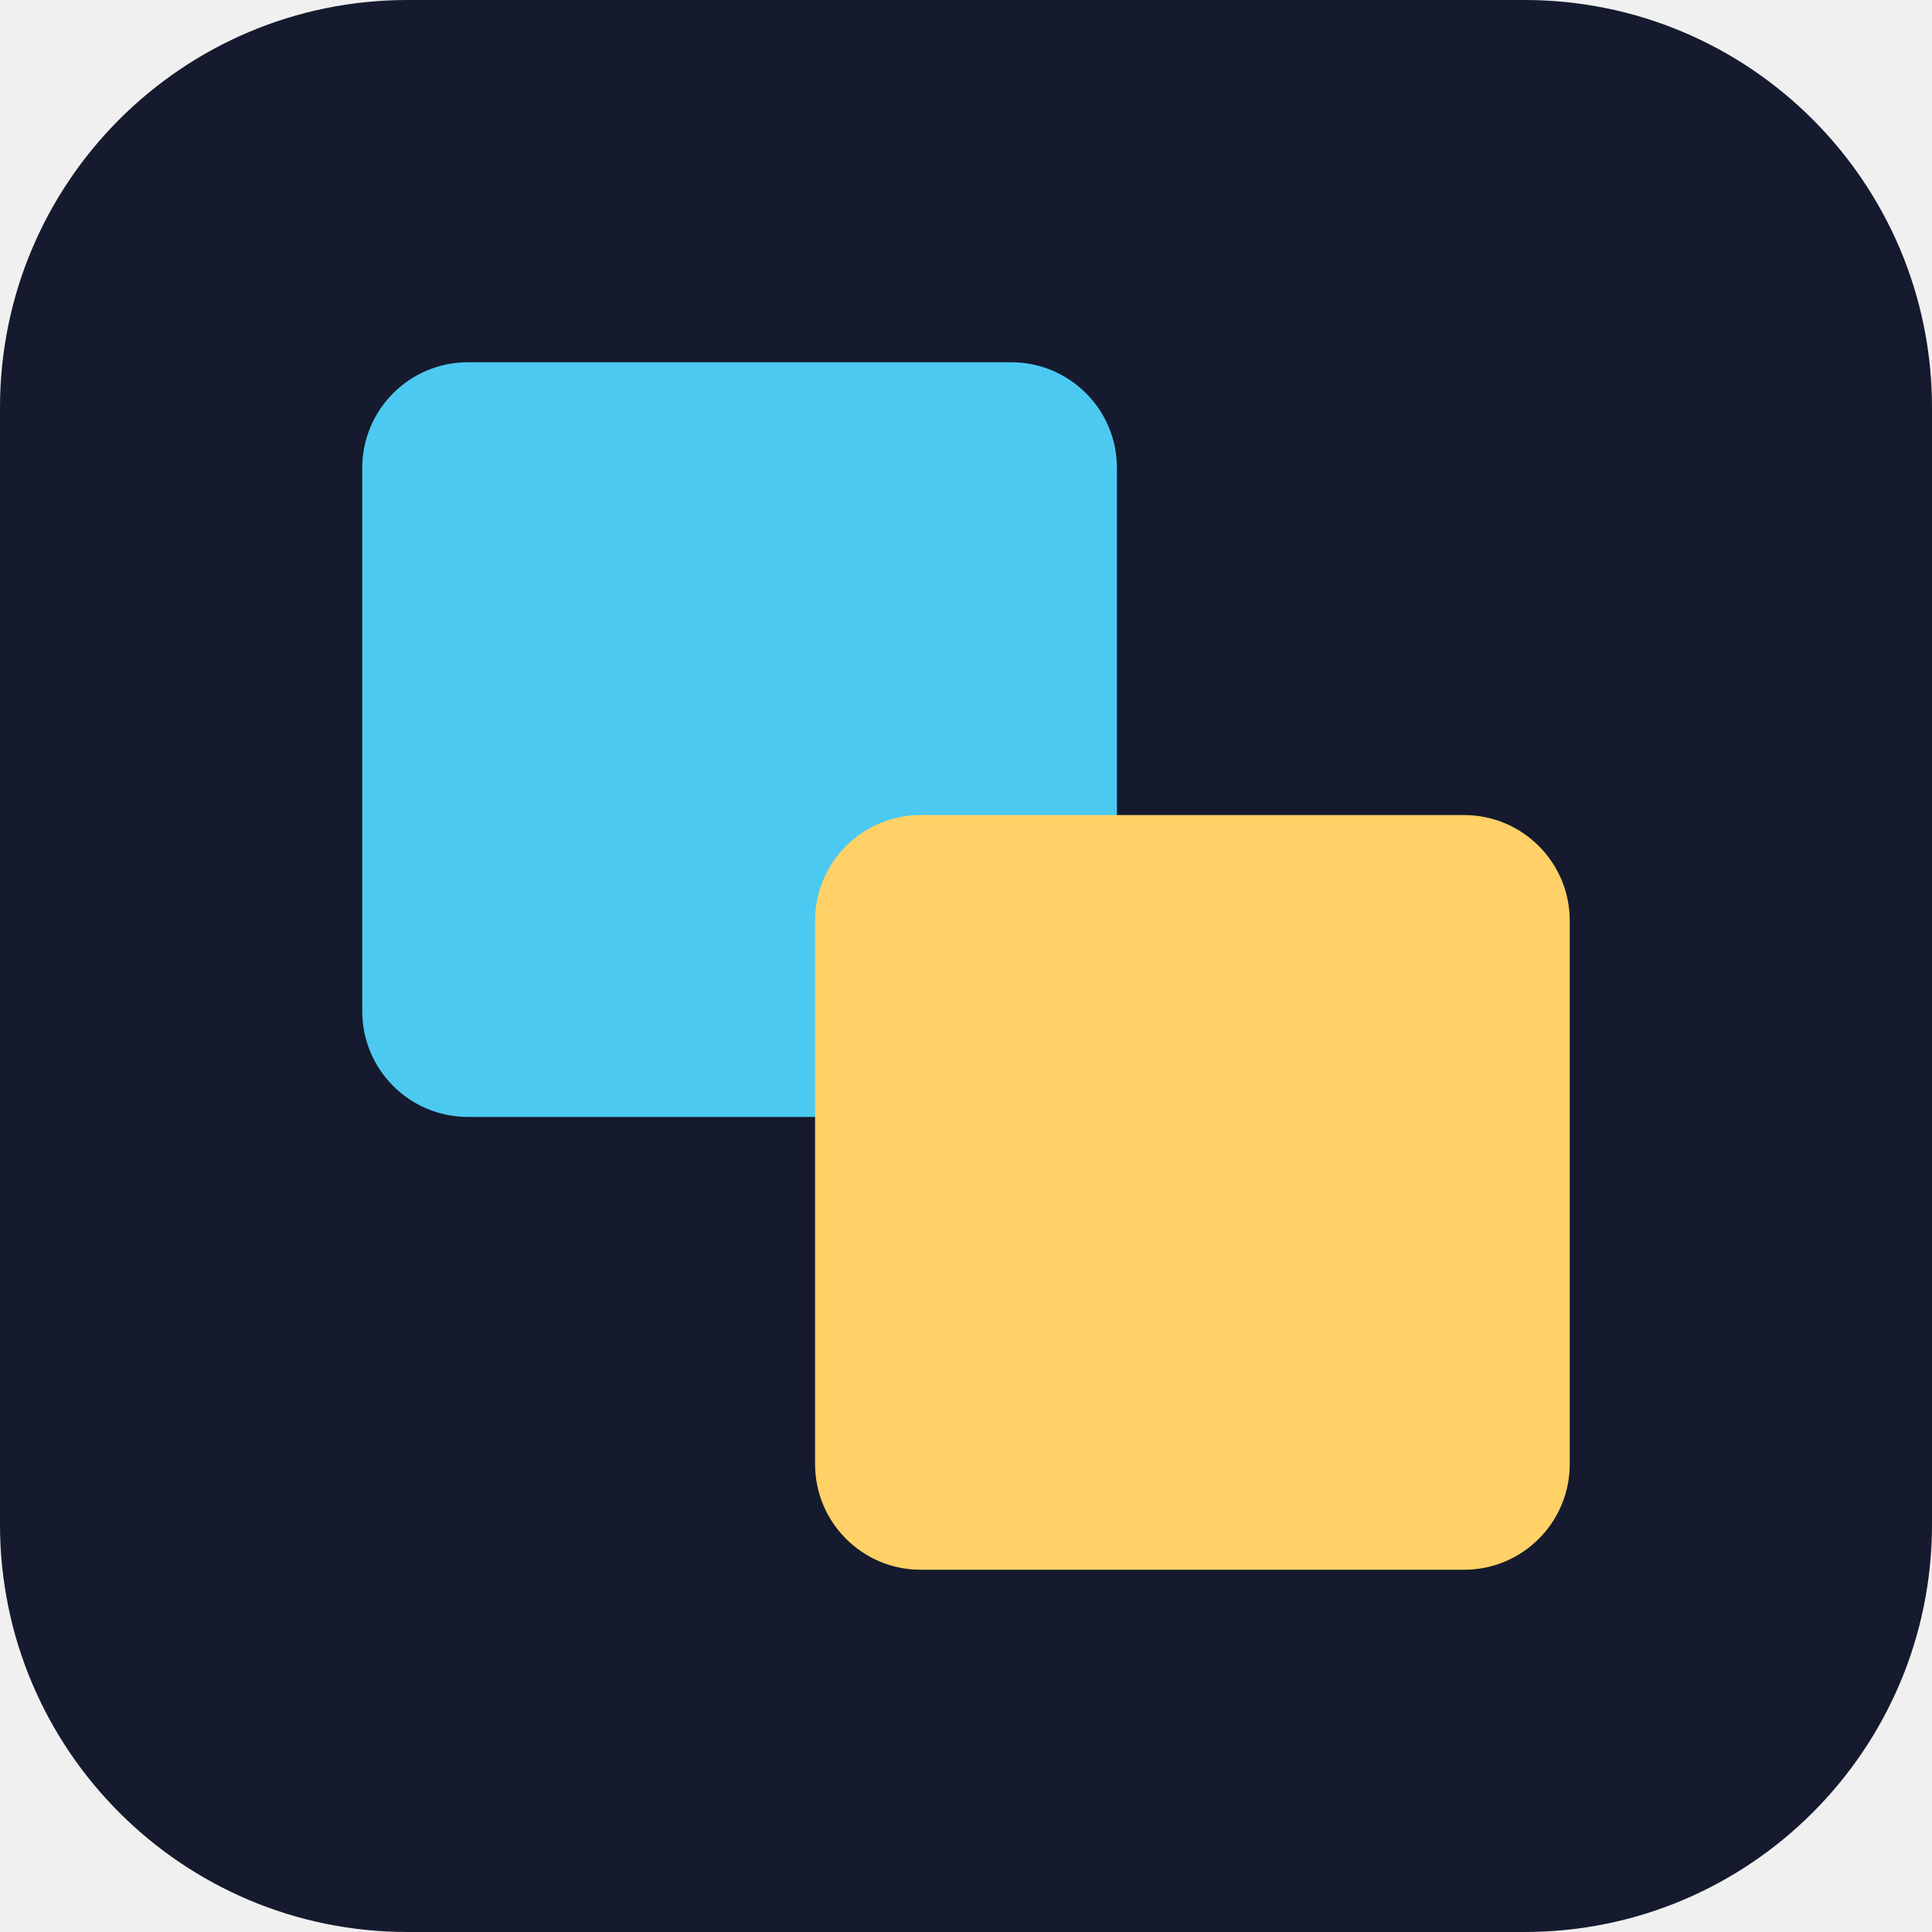
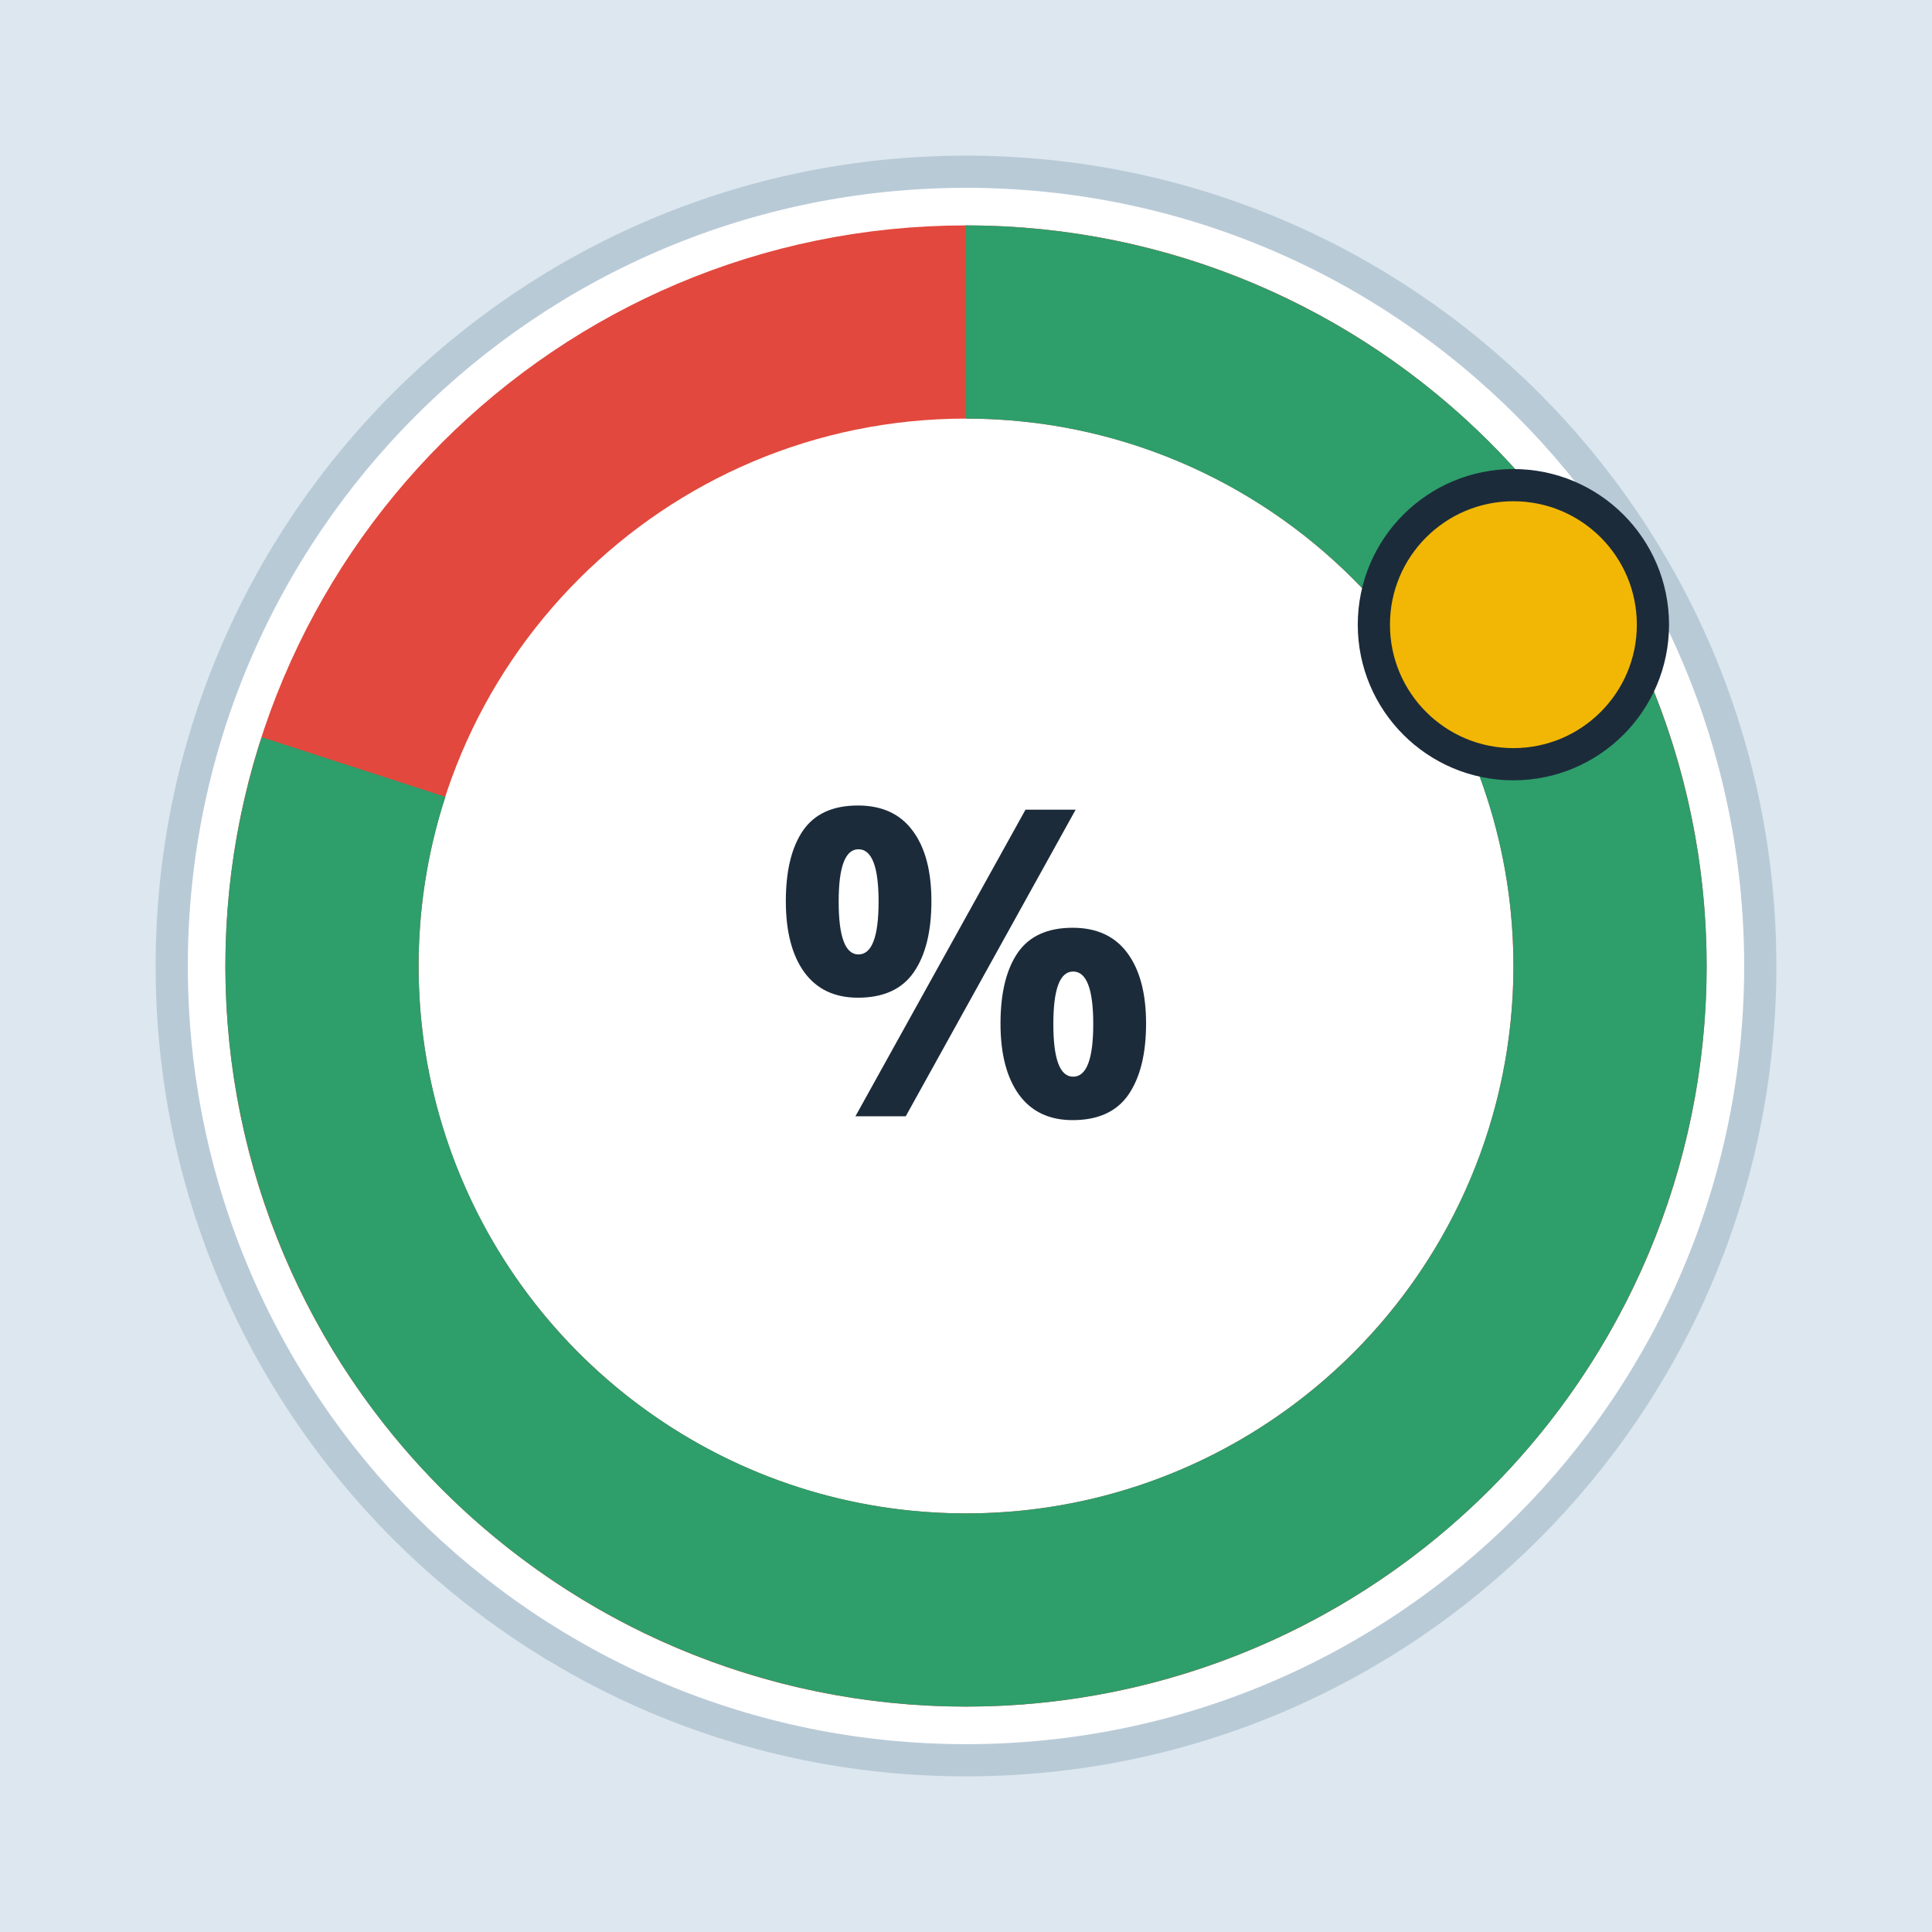
- <svg xmlns="http://www.w3.org/2000/svg" viewBox="0 0 512 512" width="512" height="512" role="img" aria-label="アプリの雛形">
-   <rect width="512" height="512" rx="108" fill="#151a2e" />
-   <rect x="96" y="96" width="200" height="200" rx="28" fill="#4cc9f0" />
-   <rect x="216" y="216" width="200" height="200" rx="28" fill="#ffd166" />
+ <svg xmlns="http://www.w3.org/2000/svg" viewBox="0 0 180 180">
+   <rect width="180" height="180" fill="#DCE7EF" />
+   <circle cx="90" cy="90" r="74" fill="#fff" stroke="#B9CAD7" stroke-width="3" />
+   <circle cx="90" cy="90" r="60" fill="none" stroke="#E2483D" stroke-width="18" />
+   <path d="M 90 30 A 60 60 0 1 1 32.94 71.46" fill="none" stroke="#2E9E6B" stroke-width="18" />
+   <text x="90" y="104" text-anchor="middle" font-family="sans-serif" font-weight="900" font-size="40" fill="#1C2B3A">%</text>
+   <circle cx="141.0" cy="58.2" r="13" fill="#F2B705" stroke="#1C2B3A" stroke-width="3" />
</svg>
